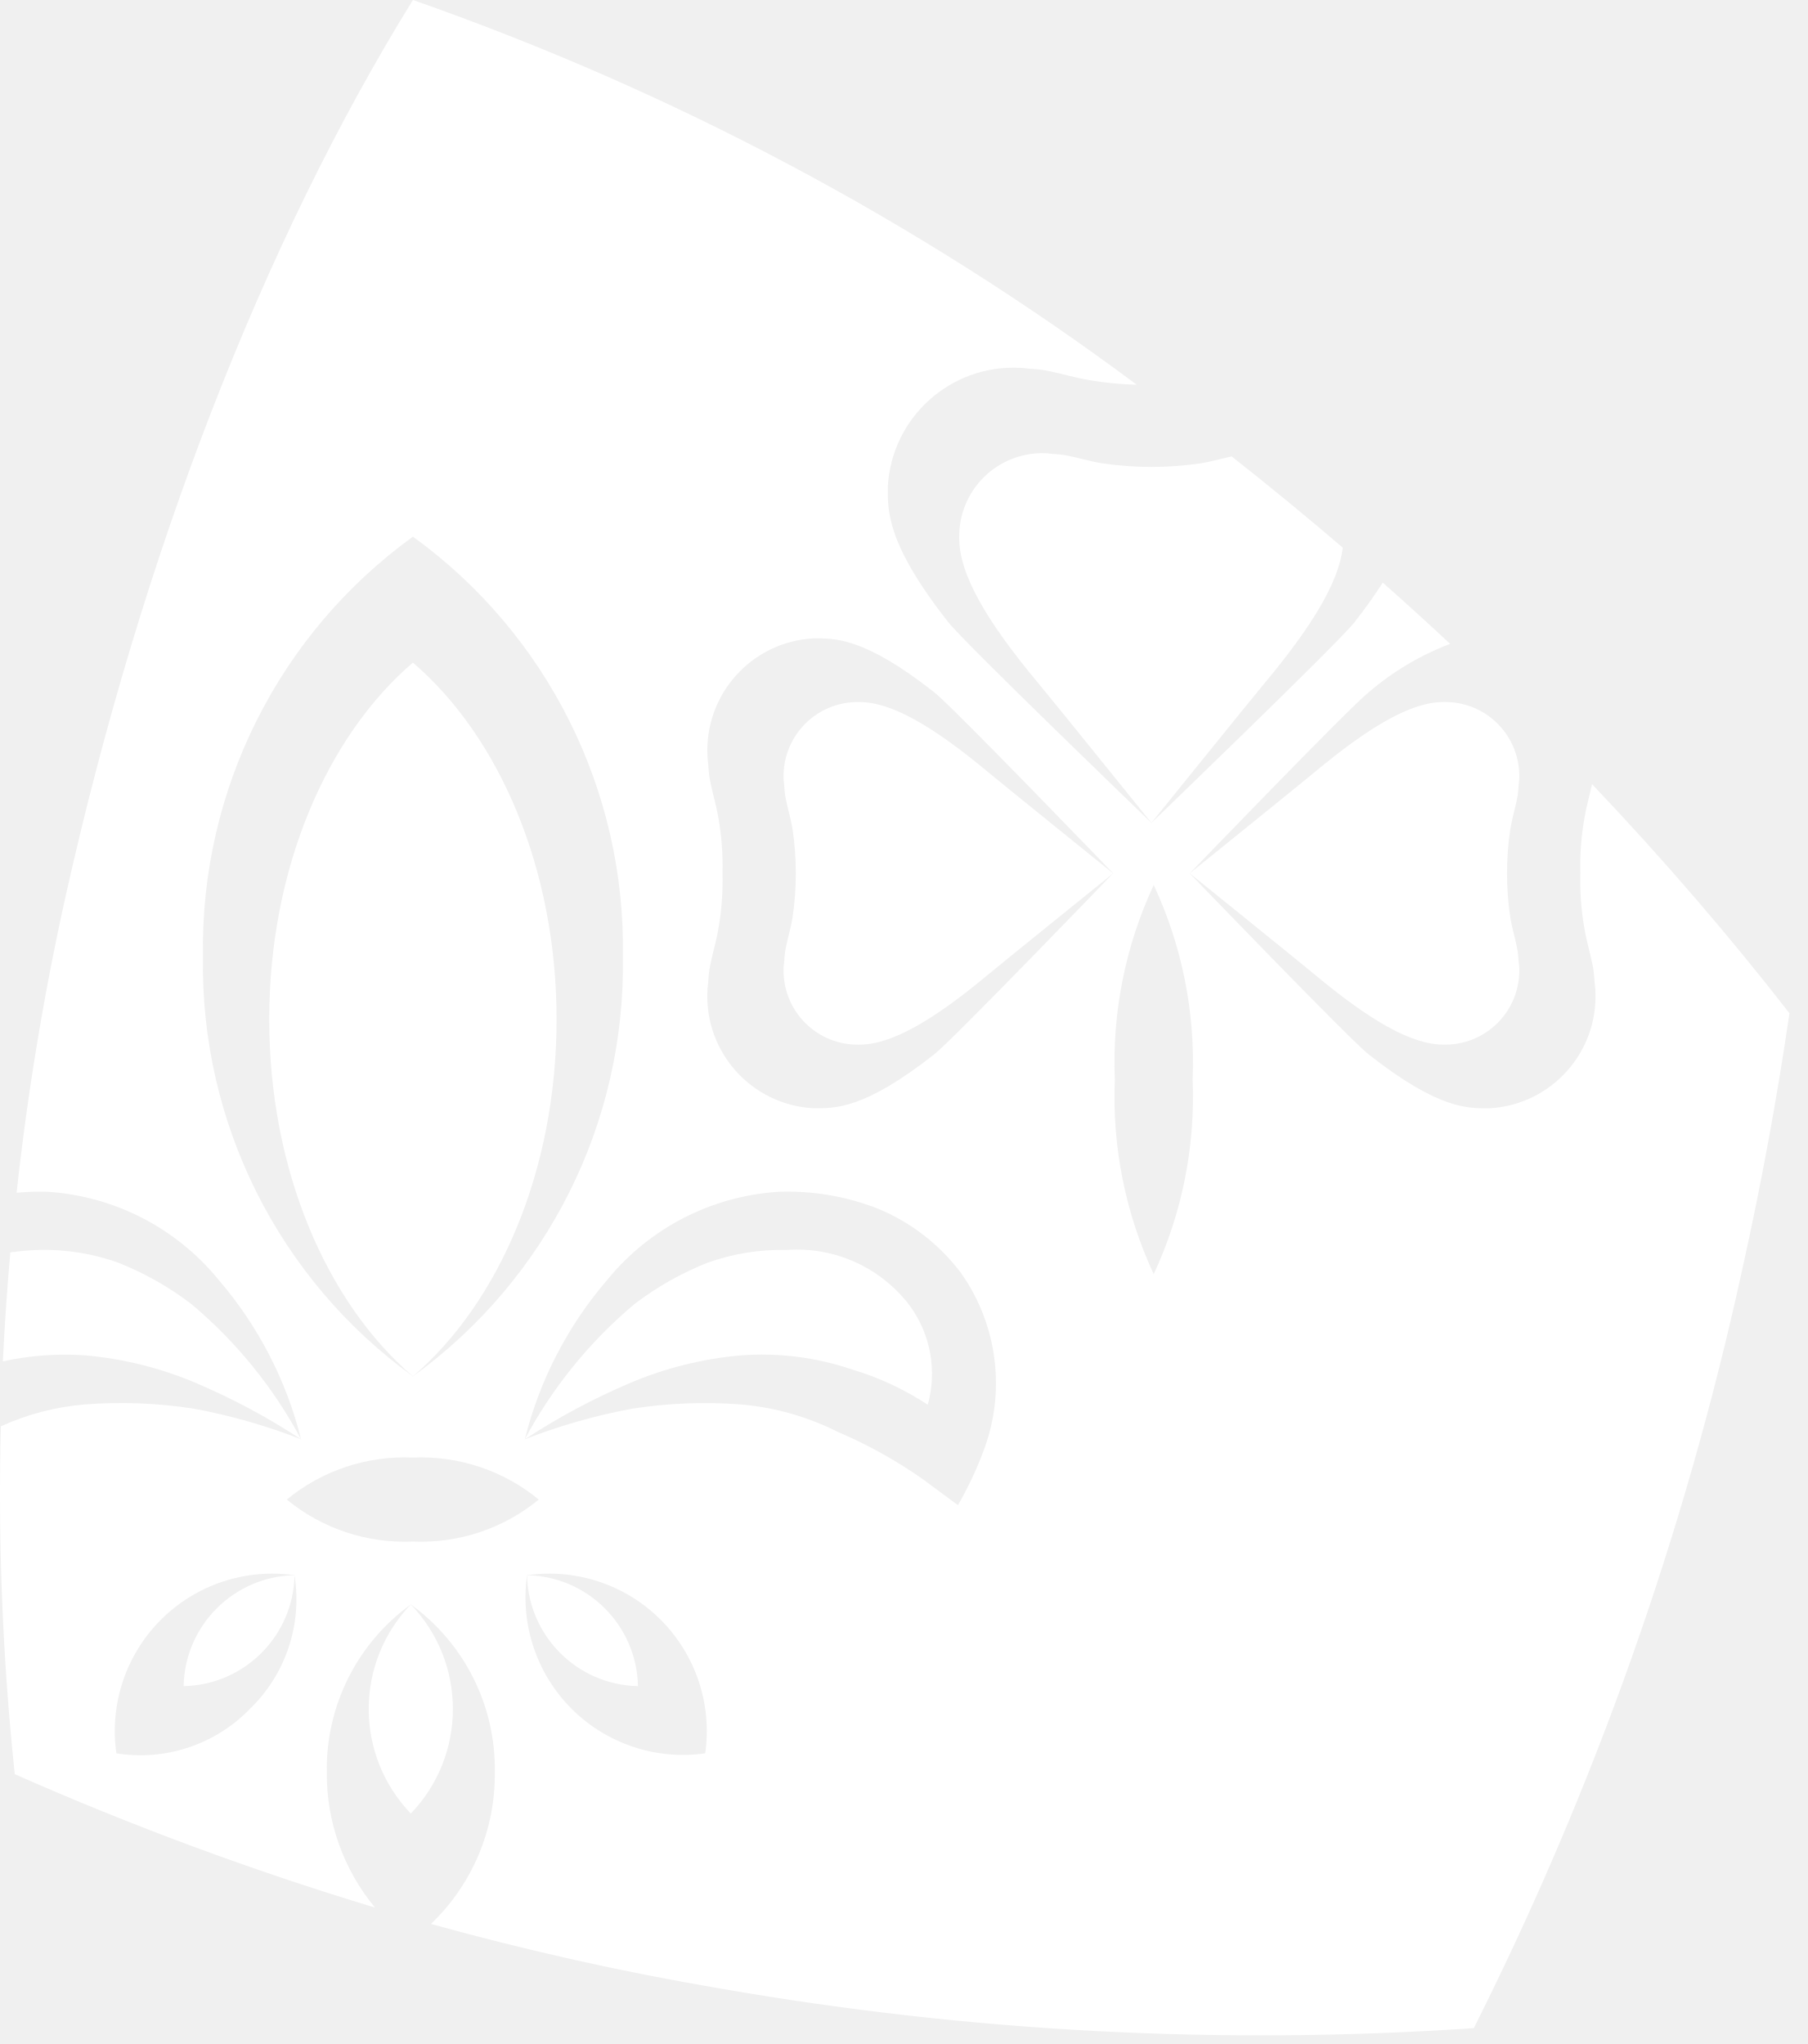
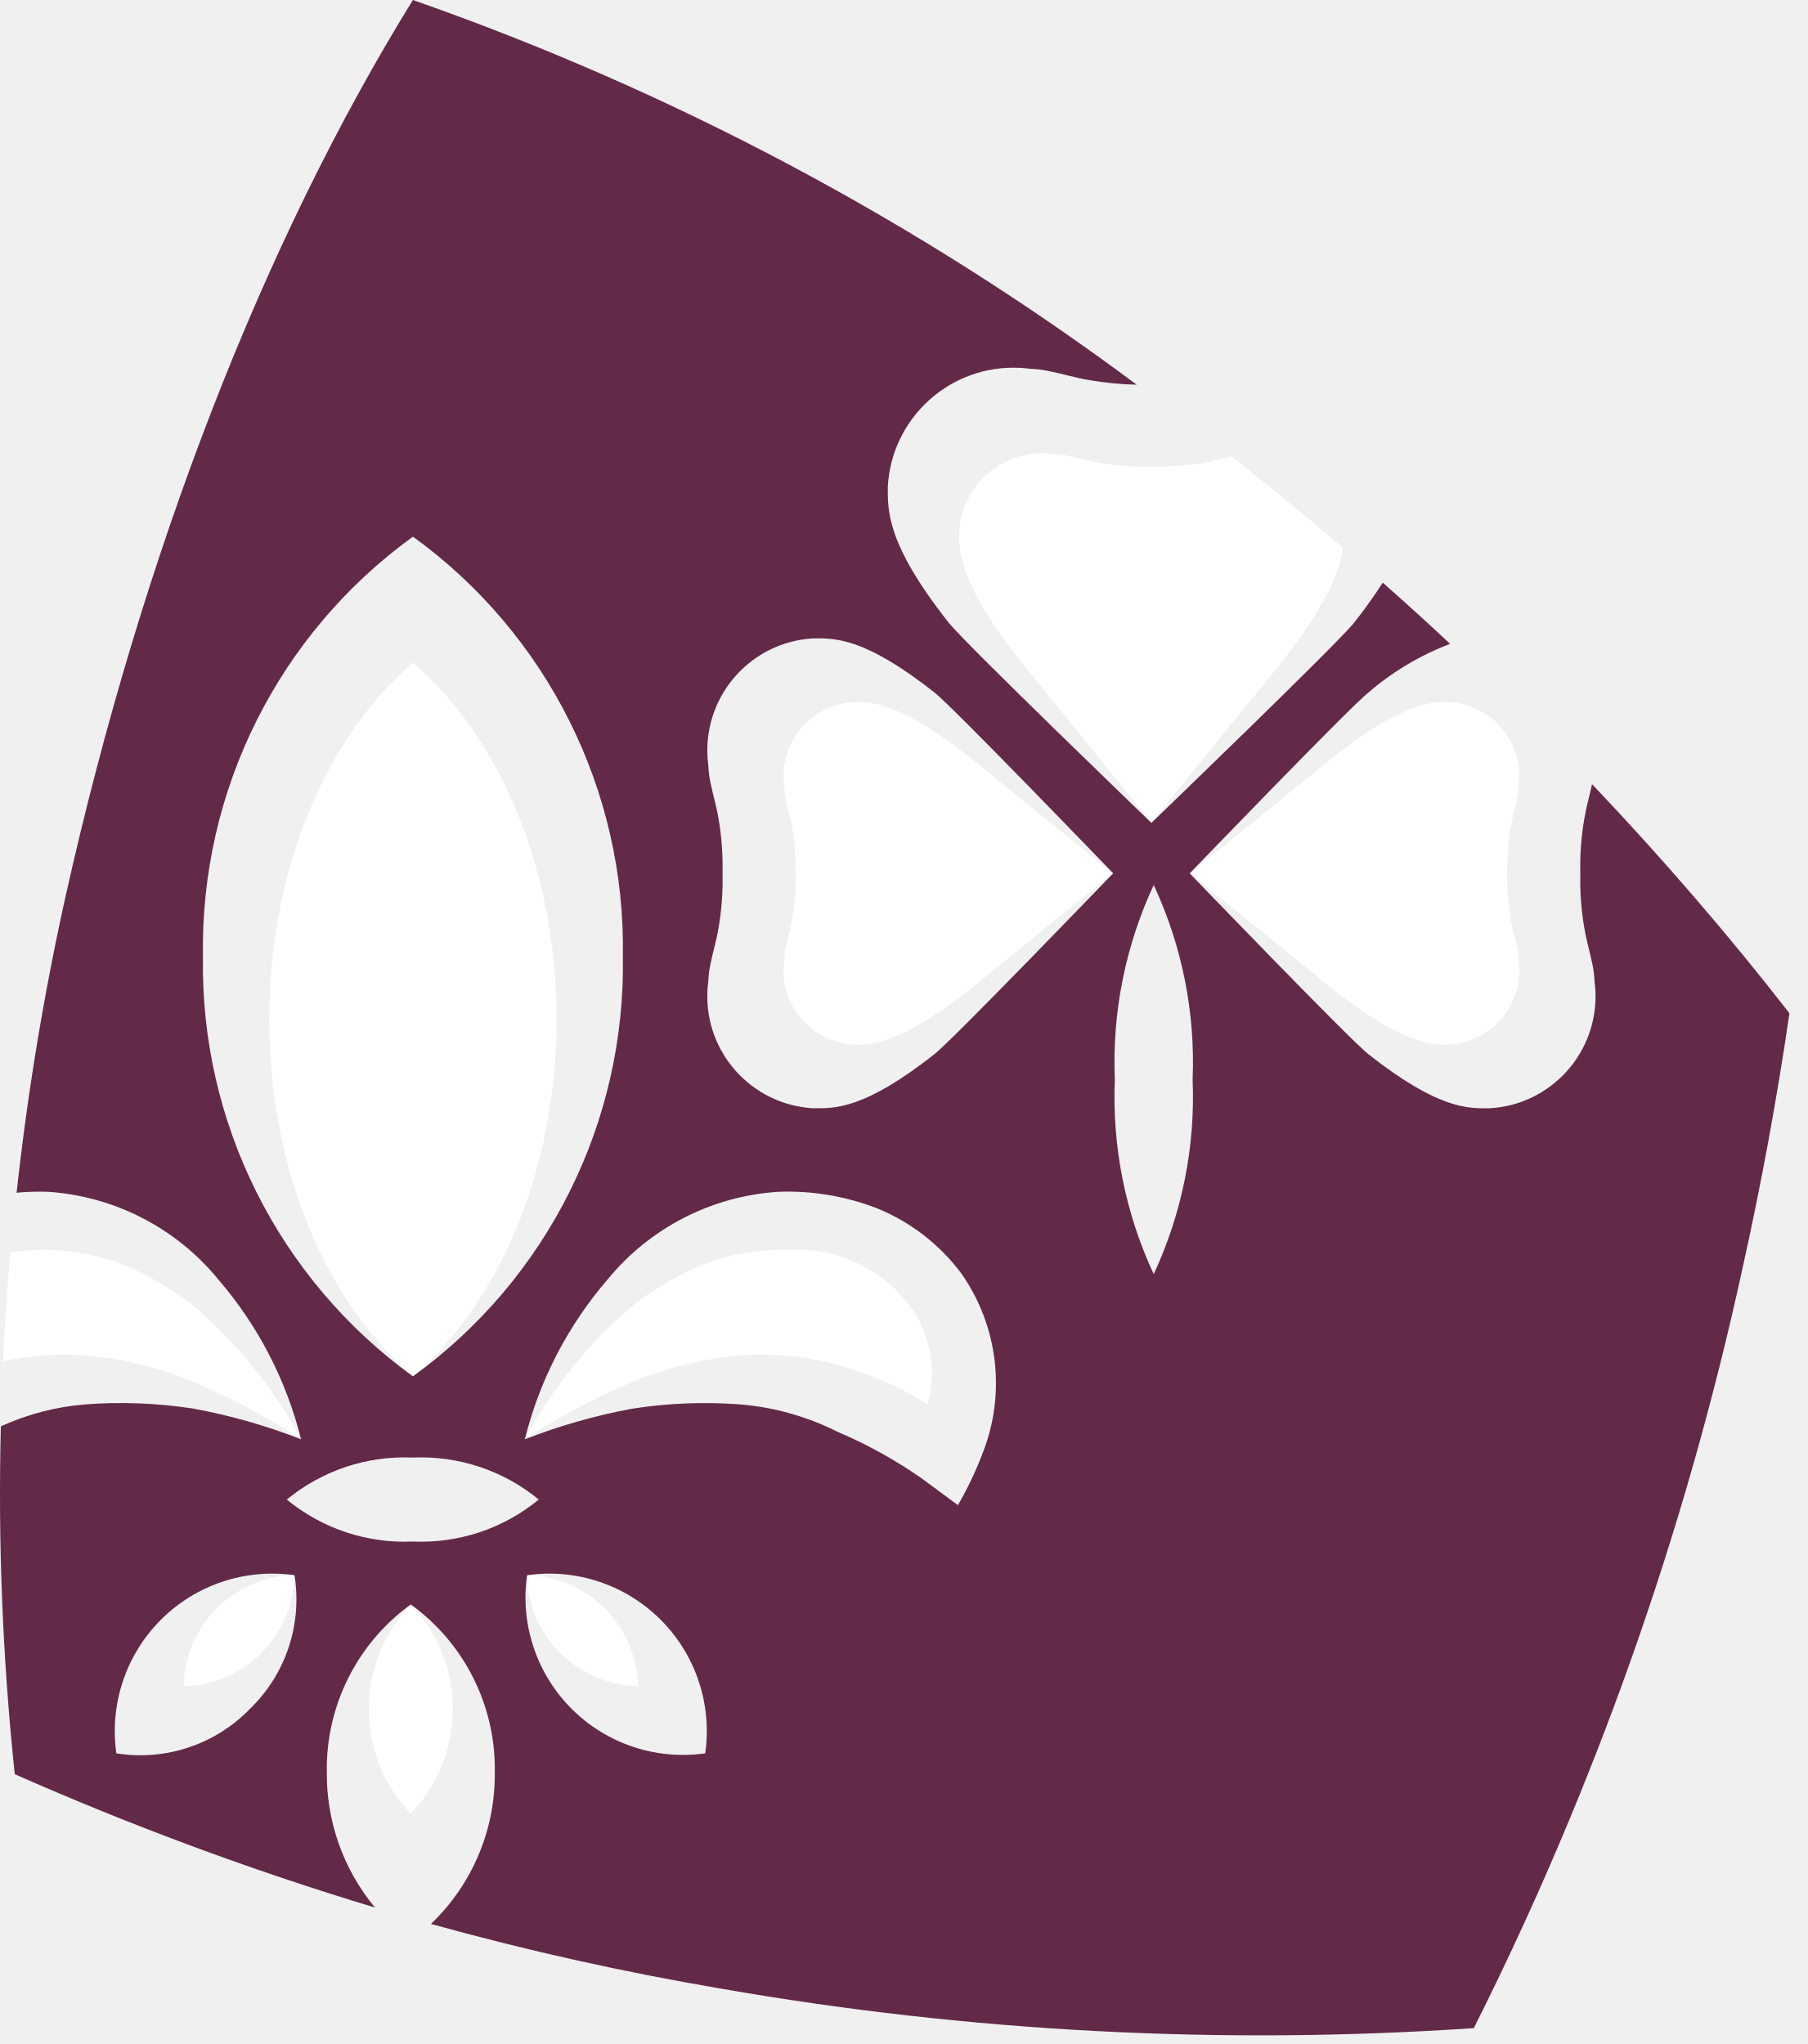
<svg xmlns="http://www.w3.org/2000/svg" viewBox="0 0 61 69" width="100%" height="100%">
-   <g transform="translate(-16.61565, -17.12005)">
-     <path d="" fill="#632949" stroke="rgba(255,255,255,0.25)" stroke-width="0.8" />
+   <g transform="translate(-16.61565 -17.12005)">
    <g fill="#ffffff">
-       <path d="M70.35,43.59c-.081.388-.188.733-.258,1.154a9.419,9.419,0,0,0-.137,1.858v0a9.417,9.417,0,0,0,.137,1.858c.073.436.186.789.267,1.195.015.072.03.144.041.218.019.121.027.259.036.397.007.1.027.195.027.297a3.786,3.786,0,0,1-3.577,3.966c-.708,0-1.691.059-4.084-1.825-.63-.496-6.028-6.101-6.031-6.105h-0l0-0h0c.003-.003,5.401-5.609,6.031-6.105a9.266,9.266,0,0,1,2.759-1.643Q64.445,37.812,63.286,36.788c-.259.403-.56.837-.959,1.344-.557.707-6.845,6.762-6.849,6.766v0l-0-0v-0c-.004-.004-6.293-6.059-6.849-6.766-2.113-2.684-2.048-3.787-2.048-4.581V33.55a4.248,4.248,0,0,1,4.448-4.013c.114,0,.221.023.333.03.155.01.311.02.446.041.083.013.163.029.244.046.454.092.851.218,1.341.3a10.866,10.866,0,0,0,1.589.153A91.432,91.432,0,0,0,30.552,17.12c-5.051,8.167-9.142,18.703-11.729,30.284a92.343,92.343,0,0,0-1.647,9.98,8.255,8.255,0,0,1,1.056-.032,8.116,8.116,0,0,1,5.75,2.958,13.121,13.121,0,0,1,2.795,5.396,19.888,19.888,0,0,0-3.639-1.036,15.944,15.944,0,0,0-3.649-.141,8.506,8.506,0,0,0-2.845.741A90.396,90.396,0,0,0,17.114,77.012a105.665,105.665,0,0,0,12.158,4.502A7.062,7.062,0,0,1,27.646,76.951a6.853,6.853,0,0,1,2.835-5.669,6.853,6.853,0,0,1,2.835,5.669,6.966,6.966,0,0,1-2.155,5.116A97.63,97.63,0,0,0,40.933,84.248a105.94,105.94,0,0,0,25.427,1.336,108.607,108.607,0,0,0,9.043-25.533c.657-2.942,1.192-5.856,1.61-8.726C74.99,48.721,72.763,46.132,70.35,43.59Zm-46.884,5.819a17.132,17.132,0,0,1,7.087-14.173,17.133,17.133,0,0,1,7.086,14.173,17.133,17.133,0,0,1-7.086,14.173A17.132,17.132,0,0,1,23.466,49.409ZM25.053,74.805a5.14,5.14,0,0,1-4.51,1.503,5.315,5.315,0,0,1,6.013-6.013A5.14,5.14,0,0,1,25.053,74.805Zm5.495-5.647a6.252,6.252,0,0,1-4.252-1.417,6.251,6.251,0,0,1,4.252-1.417,6.252,6.252,0,0,1,4.252,1.417A6.252,6.252,0,0,1,30.548,69.158ZM40.418,76.308a5.315,5.315,0,0,1-6.013-6.013A5.315,5.315,0,0,1,40.418,76.308Zm9.358-10.118a12.086,12.086,0,0,1-.828,1.74l-1.206-.891a15.57,15.57,0,0,0-2.846-1.58,8.983,8.983,0,0,0-3.279-.929,15.944,15.944,0,0,0-3.649.141,19.889,19.889,0,0,0-3.639,1.036A13.121,13.121,0,0,1,37.123,60.311a8.116,8.116,0,0,1,5.75-2.958,8.33,8.33,0,0,1,3.371.567,6.701,6.701,0,0,1,2.82,2.191A6.446,6.446,0,0,1,49.776,66.19Zm4.409-19.588h-0c-.003.003-5.401,5.609-6.031,6.105-2.392,1.883-3.375,1.825-4.083,1.825h-.001a3.786,3.786,0,0,1-3.577-3.965c0-.102.02-.197.027-.297.009-.138.018-.277.036-.398.012-.073.026-.146.041-.218.082-.405.195-.759.268-1.195a9.429,9.429,0,0,0,.137-1.858v-0a9.427,9.427,0,0,0-.137-1.858c-.073-.436-.186-.789-.267-1.195-.015-.072-.03-.144-.041-.218-.019-.121-.027-.26-.036-.397-.007-.1-.027-.195-.027-.297a3.786,3.786,0,0,1,3.577-3.966c.708,0,1.691-.059,4.084,1.825.63.496,6.028,6.102,6.031,6.105H54.185ZM55.556,60.131a14.161,14.161,0,0,1-1.313-6.567A14.161,14.161,0,0,1,55.556,46.996a14.162,14.162,0,0,1,1.313,6.567A14.162,14.162,0,0,1,55.556,60.131Z" />
      <path d="M35.401,51.535c0-5.093-1.94-9.555-4.849-12.047-2.909,2.492-4.849,6.955-4.849,12.047s1.94,9.555,4.849,12.047C33.461,61.09,35.401,56.627,35.401,51.535Z" />
      <path d="M23.069,61.137a10.376,10.376,0,0,0-2.457-1.39,7.429,7.429,0,0,0-2.681-.433,8.472,8.472,0,0,0-.967.084q-.164,1.853-.252,3.678a9.768,9.768,0,0,1,2.779-.203,12.333,12.333,0,0,1,3.748.937,22.589,22.589,0,0,1,3.538,1.896A15.458,15.458,0,0,0,23.069,61.137Z" />
      <path d="M22.813,74.039a3.821,3.821,0,0,0,3.744-3.744A3.821,3.821,0,0,0,22.813,74.039Z" />
      <path d="M30.481,78.341a5.095,5.095,0,0,0,0-7.059,5.095,5.095,0,0,0,0,7.059Z" />
      <path d="M67.809,44.134c.013-.059.024-.117.034-.177.015-.098.022-.212.029-.324.005-.081.022-.158.022-.241a2.5,2.5,0,0,0-2.544-2.574c-1.09-.005-2.492.806-4.396,2.395-.493.412-4.019,3.255-4.182,3.388.163.133,3.689,2.976,4.182,3.388,1.904,1.589,3.307,2.4,4.396,2.395a2.5,2.5,0,0,0,2.544-2.574c0-.083-.016-.16-.022-.241-.007-.112-.014-.225-.029-.323-.01-.06-.021-.118-.034-.177-.066-.329-.158-.616-.217-.97a10.136,10.136,0,0,1,0-2.994C67.651,44.751,67.742,44.463,67.809,44.134Z" />
      <path d="M38.148,74.039a3.821,3.821,0,0,0-3.744-3.744,3.821,3.821,0,0,0,3.744,3.744Z" />
      <path d="M52.71,32.515c-.066-.014-.131-.027-.198-.038-.11-.017-.237-.025-.363-.033-.091-.006-.177-.025-.27-.025a2.805,2.805,0,0,0-2.888,2.854c-.006,1.222.904,2.796,2.687,4.932.462.553,3.651,4.509,3.8,4.692.149-.183,3.339-4.138,3.801-4.692,1.626-1.948,2.517-3.425,2.658-4.597q-1.862-1.594-3.75-3.08c-.344.073-.654.167-1.029.23a11.372,11.372,0,0,1-3.359,0C53.401,32.693,53.079,32.59,52.71,32.515Z" />
      <path d="M45.607,40.819a2.5,2.5,0,0,0-2.544,2.574c0,.083.016.16.022.241.007.112.014.225.029.324.01.06.021.118.034.177.066.329.158.616.217.97a10.137,10.137,0,0,1,0,2.994c-.059.354-.151.641-.217.97-.013.059-.024.117-.034.177-.015.098-.022.212-.029.324-.005.081-.022.158-.022.241a2.5,2.5,0,0,0,2.544,2.574c1.09.005,2.492-.806,4.396-2.395.493-.412,4.019-3.255,4.182-3.387-.163-.133-3.689-2.976-4.182-3.388C48.099,41.625,46.696,40.814,45.607,40.819Z" />
      <path d="M41.614,62.874a9.47,9.47,0,0,1,3.769.478,9.707,9.707,0,0,1,2.547,1.188,3.9,3.9,0,0,0-.588-3.317,4.772,4.772,0,0,0-4.169-1.908,7.429,7.429,0,0,0-2.681.433,10.376,10.376,0,0,0-2.457,1.39,15.458,15.458,0,0,0-3.707,4.57,22.586,22.586,0,0,1,3.538-1.896A12.333,12.333,0,0,1,41.614,62.874Z" />
    </g>
+     <path d="M70.35,43.59c-.081.388-.188.733-.258,1.154a9.419,9.419,0,0,0-.137,1.858v0a9.417,9.417,0,0,0,.137,1.858c.073.436.186.789.267,1.195.015.072.03.144.041.218.019.121.027.259.036.397.007.1.027.195.027.297a3.786,3.786,0,0,1-3.577,3.966c-.708,0-1.691.059-4.084-1.825-.63-.496-6.028-6.101-6.031-6.105h-0l0-0h0c.003-.003,5.401-5.609,6.031-6.105a9.266,9.266,0,0,1,2.759-1.643Q64.445,37.812,63.286,36.788c-.259.403-.56.837-.959,1.344-.557.707-6.845,6.762-6.849,6.766v0l-0-0v-0c-.004-.004-6.293-6.059-6.849-6.766-2.113-2.684-2.048-3.787-2.048-4.581V33.55a4.248,4.248,0,0,1,4.448-4.013c.114,0,.221.023.333.03.155.01.311.02.446.041.083.013.163.029.244.046.454.092.851.218,1.341.3a10.866,10.866,0,0,0,1.589.153A91.432,91.432,0,0,0,30.552,17.12c-5.051,8.167-9.142,18.703-11.729,30.284a92.343,92.343,0,0,0-1.647,9.98,8.255,8.255,0,0,1,1.056-.032,8.116,8.116,0,0,1,5.75,2.958,13.121,13.121,0,0,1,2.795,5.396,19.888,19.888,0,0,0-3.639-1.036,15.944,15.944,0,0,0-3.649-.141,8.506,8.506,0,0,0-2.845.741A90.396,90.396,0,0,0,17.114,77.012a105.665,105.665,0,0,0,12.158,4.502A7.062,7.062,0,0,1,27.646,76.951a6.853,6.853,0,0,1,2.835-5.669,6.853,6.853,0,0,1,2.835,5.669,6.966,6.966,0,0,1-2.155,5.116A97.63,97.63,0,0,0,40.933,84.248a105.94,105.94,0,0,0,25.427,1.336,108.607,108.607,0,0,0,9.043-25.533c.657-2.942,1.192-5.856,1.61-8.726C74.99,48.721,72.763,46.132,70.35,43.59Zm-46.884,5.819a17.132,17.132,0,0,1,7.087-14.173,17.133,17.133,0,0,1,7.086,14.173,17.133,17.133,0,0,1-7.086,14.173A17.132,17.132,0,0,1,23.466,49.409ZM25.053,74.805a5.14,5.14,0,0,1-4.51,1.503,5.315,5.315,0,0,1,6.013-6.013A5.14,5.14,0,0,1,25.053,74.805Zm5.495-5.647a6.252,6.252,0,0,1-4.252-1.417,6.251,6.251,0,0,1,4.252-1.417,6.252,6.252,0,0,1,4.252,1.417A6.252,6.252,0,0,1,30.548,69.158ZM40.418,76.308a5.315,5.315,0,0,1-6.013-6.013A5.315,5.315,0,0,1,40.418,76.308Zm9.358-10.118a12.086,12.086,0,0,1-.828,1.74l-1.206-.891a15.57,15.57,0,0,0-2.846-1.58,8.983,8.983,0,0,0-3.279-.929,15.944,15.944,0,0,0-3.649.141,19.889,19.889,0,0,0-3.639,1.036A13.121,13.121,0,0,1,37.123,60.311a8.116,8.116,0,0,1,5.75-2.958,8.33,8.33,0,0,1,3.371.567,6.701,6.701,0,0,1,2.82,2.191A6.446,6.446,0,0,1,49.776,66.19Zm4.409-19.588h-0c-.003.003-5.401,5.609-6.031,6.105-2.392,1.883-3.375,1.825-4.083,1.825h-.001a3.786,3.786,0,0,1-3.577-3.965c0-.102.02-.197.027-.297.009-.138.018-.277.036-.398.012-.073.026-.146.041-.218.082-.405.195-.759.268-1.195a9.429,9.429,0,0,0,.137-1.858v-0a9.427,9.427,0,0,0-.137-1.858c-.073-.436-.186-.789-.267-1.195-.015-.072-.03-.144-.041-.218-.019-.121-.027-.26-.036-.397-.007-.1-.027-.195-.027-.297a3.786,3.786,0,0,1,3.577-3.966c.708,0,1.691-.059,4.084,1.825.63.496,6.028,6.102,6.031,6.105H54.185ZM55.556,60.131a14.161,14.161,0,0,1-1.313-6.567A14.161,14.161,0,0,1,55.556,46.996a14.162,14.162,0,0,1,1.313,6.567A14.162,14.162,0,0,1,55.556,60.131Z" fill="#632949" />
  </g>
</svg>
